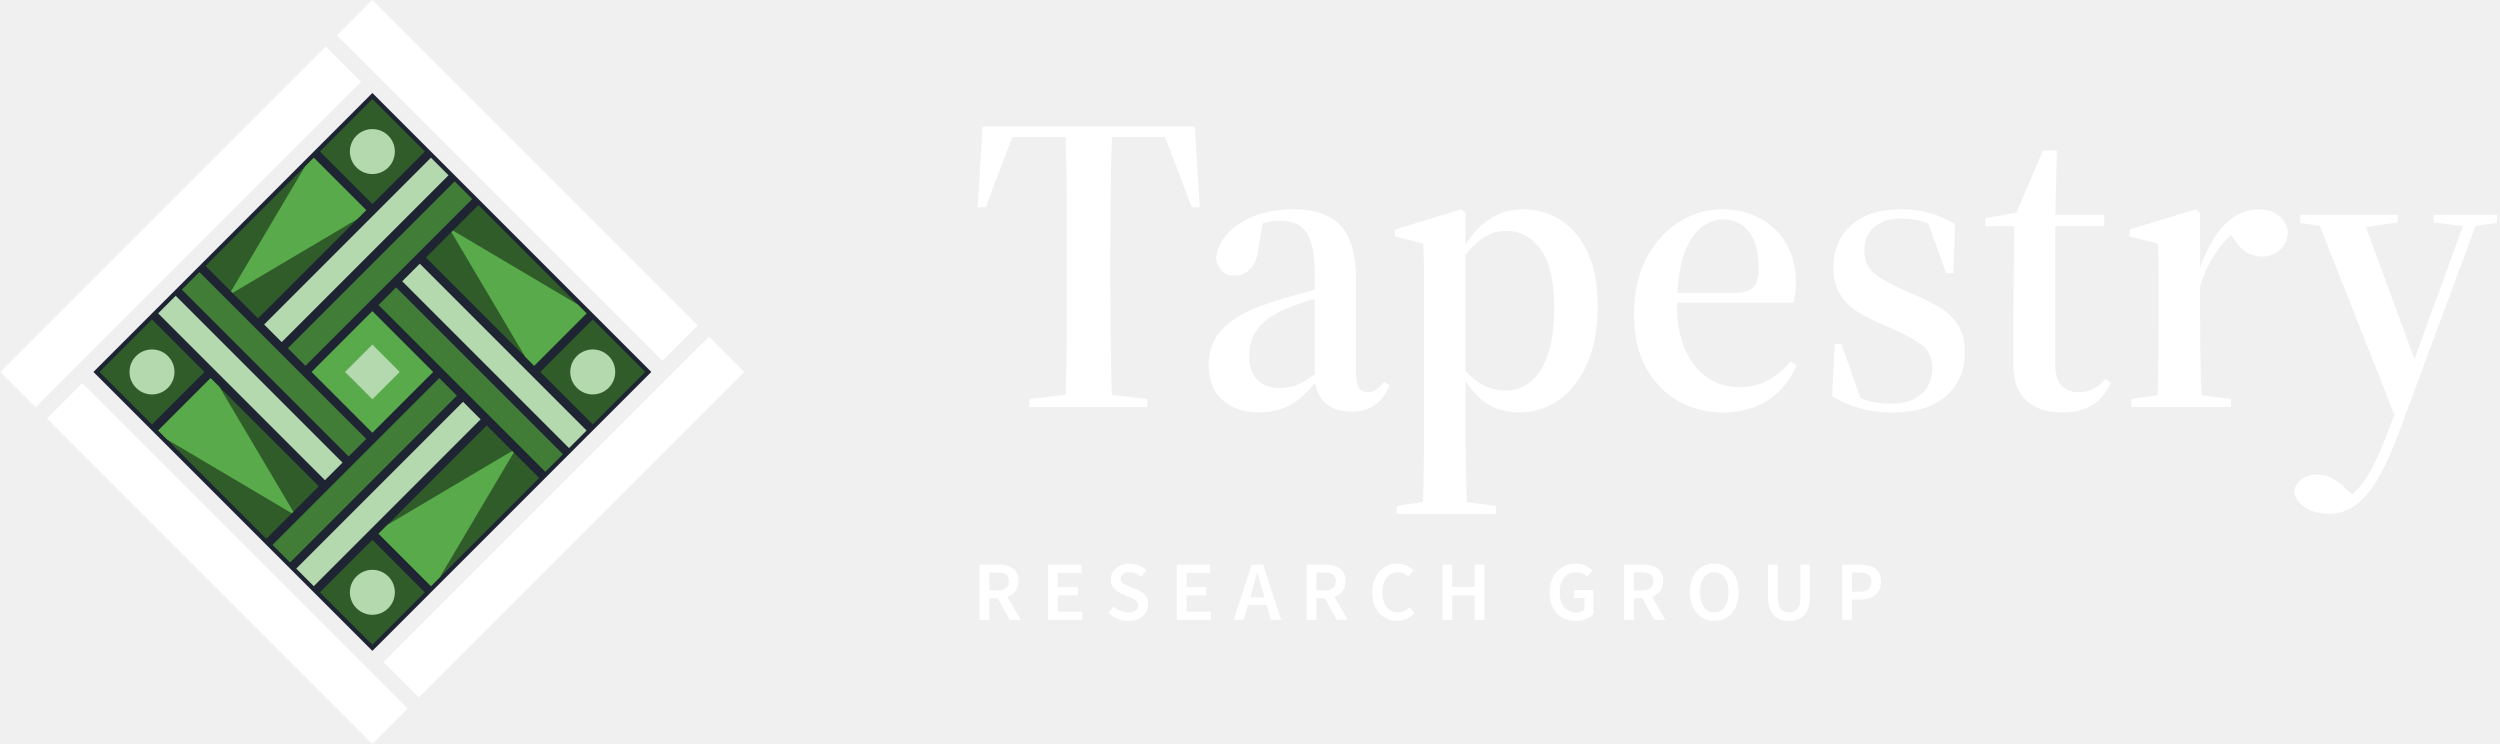
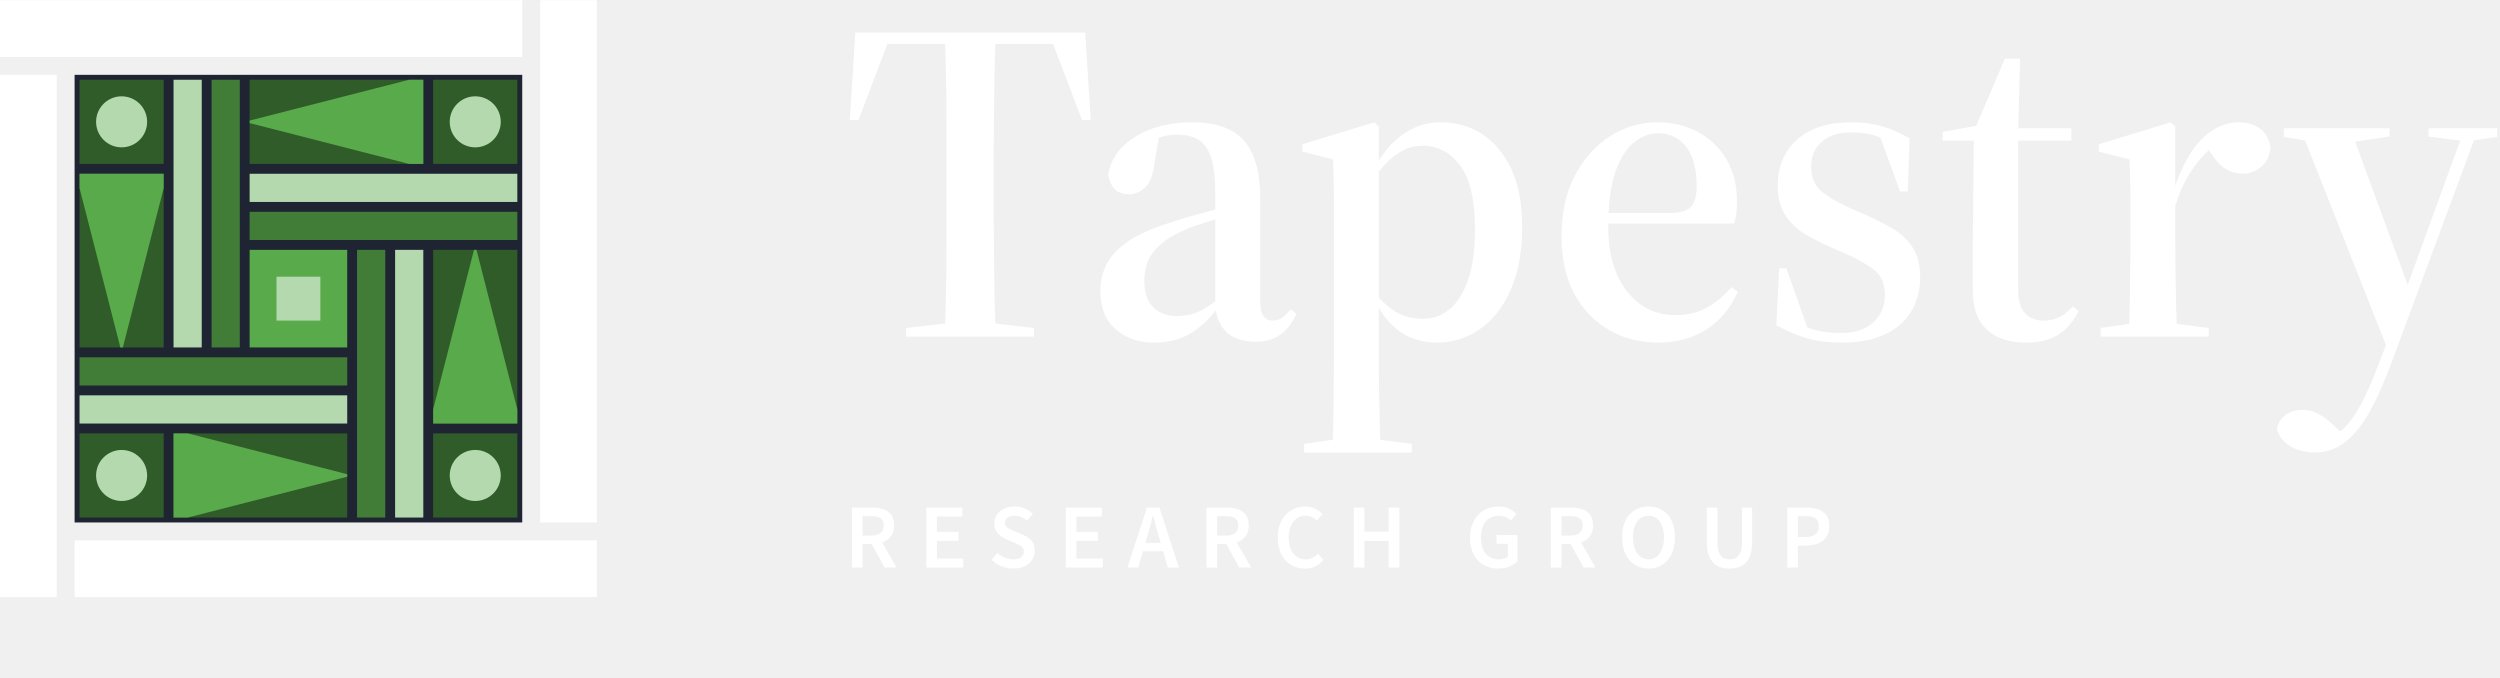
- <svg xmlns="http://www.w3.org/2000/svg" viewBox="0.00 -192.70 1183.26 352.20" width="1183" height="352">
-   <g transform="rotate(45 176.100 -16.600)">
-     <rect x="51.578" y="-141.122" width="217.913" height="23.659" fill="#ffffff" />
-     <rect x="276.962" y="-141.122" width="23.659" height="217.913" fill="#ffffff" />
-     <rect x="82.709" y="84.262" width="217.913" height="23.659" fill="#ffffff" />
-     <rect x="51.578" y="-109.991" width="23.659" height="217.913" fill="#ffffff" />
-     <g transform="translate(82.709 -109.991) scale(186.7823)">
+ <svg xmlns="http://www.w3.org/2000/svg" viewBox="0.00 -146.91 1091.69 295.71" width="1092" height="296">
+   <g>
+     <rect x="0.000" y="-146.914" width="228.050" height="24.760" fill="#ffffff" />
+     <rect x="235.868" y="-146.914" width="24.760" height="228.050" fill="#ffffff" />
+     <rect x="32.579" y="88.954" width="228.050" height="24.760" fill="#ffffff" />
+     <rect x="0.000" y="-114.336" width="24.760" height="228.050" fill="#ffffff" />
+     <g transform="translate(32.579 -114.336) scale(195.471)">
      <defs>
-         <clipPath id="Gwt">
+         <clipPath id="qwt">
          <rect x="0.221" y="0.801" width="0.388" height="0.188" />
        </clipPath>
      </defs>
      <rect width="1" height="1" fill="#1f2433" />
      <g transform="rotate(0 0.5 0.5)">
        <rect x="0.011" y="0.631" width="0.598" height="0.063" rx="0" fill="#417d37" />
        <rect x="0.011" y="0.716" width="0.598" height="0.063" rx="0" fill="#b4d9ae" />
        <rect x="0.011" y="0.801" width="0.188" height="0.188" rx="0" fill="#2f5c28" />
        <circle cx="0.105" cy="0.895" r="0.057" fill="#b4d9ae" />
-         <g clip-path="url(#Gwt)">
+         <g clip-path="url(#qwt)">
          <rect x="0.21" y="0.79" width="0.41" height="0.21" fill="#2f5c28" />
          <path d="M0.21,0.79 L0.62,0.895 L0.21,1 Z" fill="#58aa4b" />
        </g>
      </g>
      <g transform="rotate(90 0.5 0.5)">
        <rect x="0.011" y="0.631" width="0.598" height="0.063" rx="0" fill="#417d37" />
        <rect x="0.011" y="0.716" width="0.598" height="0.063" rx="0" fill="#b4d9ae" />
        <rect x="0.011" y="0.801" width="0.188" height="0.188" rx="0" fill="#2f5c28" />
        <circle cx="0.105" cy="0.895" r="0.057" fill="#b4d9ae" />
-         <g clip-path="url(#Gwt)">
+         <g clip-path="url(#qwt)">
          <rect x="0.21" y="0.79" width="0.41" height="0.21" fill="#2f5c28" />
          <path d="M0.21,0.79 L0.62,0.895 L0.21,1 Z" fill="#58aa4b" />
        </g>
      </g>
      <g transform="rotate(180 0.5 0.5)">
        <rect x="0.011" y="0.631" width="0.598" height="0.063" rx="0" fill="#417d37" />
        <rect x="0.011" y="0.716" width="0.598" height="0.063" rx="0" fill="#b4d9ae" />
        <rect x="0.011" y="0.801" width="0.188" height="0.188" rx="0" fill="#2f5c28" />
        <circle cx="0.105" cy="0.895" r="0.057" fill="#b4d9ae" />
-         <g clip-path="url(#Gwt)">
+         <g clip-path="url(#qwt)">
          <rect x="0.21" y="0.79" width="0.41" height="0.21" fill="#2f5c28" />
          <path d="M0.21,0.79 L0.62,0.895 L0.21,1 Z" fill="#58aa4b" />
        </g>
      </g>
      <g transform="rotate(270 0.5 0.5)">
        <rect x="0.011" y="0.631" width="0.598" height="0.063" rx="0" fill="#417d37" />
        <rect x="0.011" y="0.716" width="0.598" height="0.063" rx="0" fill="#b4d9ae" />
        <rect x="0.011" y="0.801" width="0.188" height="0.188" rx="0" fill="#2f5c28" />
        <circle cx="0.105" cy="0.895" r="0.057" fill="#b4d9ae" />
-         <g clip-path="url(#Gwt)">
+         <g clip-path="url(#qwt)">
          <rect x="0.21" y="0.79" width="0.41" height="0.21" fill="#2f5c28" />
          <path d="M0.21,0.79 L0.62,0.895 L0.21,1 Z" fill="#58aa4b" />
        </g>
      </g>
      <rect x="0.391" y="0.391" width="0.218" height="0.218" rx="0" fill="#58aa4b" />
      <rect x="0.451" y="0.451" width="0.098" height="0.098" rx="0" fill="#b4d9ae" />
    </g>
  </g>
-   <path d="M487.26 0.0V-3.8L510.06 -6.4H520.46L543.06 -3.8V0.0ZM504.06 0.0Q504.46 -8.0 504.66 -18.6Q504.86 -29.2 504.86 -40.7Q504.86 -52.2 504.86 -62.6V-71.4Q504.86 -81.8 504.86 -93.0Q504.86 -104.2 504.66 -114.5Q504.46 -124.8 504.06 -132.8H526.46Q526.06 -124.8 525.86 -114.4Q525.66 -104.0 525.56 -92.9Q525.46 -81.8 525.46 -71.4V-62.6Q525.46 -52.2 525.56 -40.7Q525.66 -29.2 525.86 -18.6Q526.06 -8.0 526.46 0.0ZM462.66 -94.6 465.06 -132.8H565.46L567.86 -94.6H564.06L550.46 -130.4L557.86 -127.8H472.66L480.06 -130.4L466.46 -94.6ZM595.66 2.6Q585.46 2.6 578.76 -3.2Q572.06 -9.0 572.06 -20.0Q572.06 -26.2 574.76 -31.6Q577.46 -37.0 584.36 -41.7Q591.26 -46.4 603.86 -50.2Q607.26 -51.4 611.66 -52.6Q616.06 -53.8 621.56 -55.3Q627.06 -56.8 633.06 -58.2V-54.6Q624.06 -51.8 617.96 -49.9Q611.86 -48.0 608.86 -46.6Q602.06 -43.6 598.26 -40.2Q594.46 -36.8 592.86 -33.0Q591.26 -29.2 591.26 -24.6Q591.26 -16.4 595.26 -12.7Q599.26 -9.0 605.26 -9.0Q609.06 -9.0 612.26 -9.9Q615.46 -10.8 619.26 -13.3Q623.06 -15.8 628.06 -20.8L629.66 -13.0H623.66Q619.46 -7.4 615.06 -3.9Q610.66 -0.4 605.86 1.1Q601.06 2.6 595.66 2.6ZM640.06 2.2Q631.46 2.2 627.06 -2.1Q622.66 -6.4 622.26 -14.0V-14.6V-62.4Q622.26 -72.2 620.56 -77.8Q618.86 -83.4 615.26 -85.8Q611.66 -88.2 605.46 -88.2Q602.06 -88.2 598.86 -87.3Q595.66 -86.4 592.26 -85.2L598.06 -89.6L595.46 -74.4Q594.66 -68.0 591.56 -65.1Q588.46 -62.2 584.46 -62.2Q580.46 -62.2 578.36 -64.4Q576.26 -66.6 575.46 -70.6Q577.06 -80.8 587.16 -87.2Q597.26 -93.6 612.26 -93.6Q622.46 -93.6 629.06 -90.1Q635.66 -86.6 638.76 -79.2Q641.86 -71.8 641.86 -60.2V-15.6Q641.86 -10.8 643.36 -8.9Q644.86 -7.0 647.26 -7.0Q649.46 -7.0 651.16 -8.1Q652.86 -9.2 655.26 -12.0L657.66 -10.0Q655.46 -4.6 651.06 -1.2Q646.66 2.2 640.06 2.2ZM661.06 50.6V46.8L679.26 44.2H687.86L708.06 46.8V50.6ZM673.26 50.6Q673.66 45.6 673.76 38.3Q673.86 31.0 673.96 23.0Q674.06 15.0 674.06 8.4V-49.8Q674.06 -55.8 674.06 -60.4Q674.06 -65.0 673.96 -69.1Q673.86 -73.2 673.66 -77.4L660.26 -80.8V-84.0L691.66 -93.6L693.66 -91.8V-75.2V-74.4V-15.8V-15.0V8.4Q693.66 15.0 693.76 23.0Q693.86 31.0 694.06 38.3Q694.26 45.6 694.46 50.6ZM718.86 2.6Q713.46 2.6 708.36 0.7Q703.26 -1.2 698.96 -5.6Q694.66 -10.0 691.06 -17.0H688.46L689.86 -21.2Q696.06 -13.8 701.16 -10.8Q706.26 -7.8 713.06 -7.8Q719.46 -7.8 724.56 -12.0Q729.66 -16.2 732.66 -24.8Q735.66 -33.4 735.66 -46.6Q735.66 -66.2 729.16 -74.8Q722.66 -83.4 712.66 -83.4Q708.26 -83.4 704.36 -81.4Q700.46 -79.4 697.06 -75.9Q693.66 -72.4 690.46 -67.8L689.26 -72.8H691.46Q694.46 -79.0 698.76 -83.6Q703.06 -88.2 708.56 -90.9Q714.06 -93.6 720.86 -93.6Q730.86 -93.6 738.86 -88.4Q746.86 -83.2 751.56 -73.1Q756.26 -63.0 756.26 -47.8Q756.26 -32.0 751.36 -20.7Q746.46 -9.4 737.96 -3.4Q729.46 2.6 718.86 2.6ZM815.66 2.6Q803.86 2.6 794.26 -2.9Q784.66 -8.4 779.06 -18.7Q773.46 -29.0 773.46 -43.8Q773.46 -59.4 779.36 -70.5Q785.26 -81.6 794.76 -87.6Q804.26 -93.6 815.26 -93.6Q825.46 -93.6 833.36 -89.2Q841.26 -84.8 845.66 -77.1Q850.06 -69.4 850.06 -59.0Q850.06 -55.8 849.76 -53.6Q849.46 -51.4 848.86 -49.4H781.26V-54.0H820.26Q827.26 -54.0 829.86 -56.6Q832.46 -59.2 832.46 -65.8Q832.46 -73.4 830.36 -78.5Q828.26 -83.6 824.46 -86.2Q820.66 -88.8 815.46 -88.8Q810.06 -88.8 805.06 -84.8Q800.06 -80.8 796.96 -71.9Q793.86 -63.0 793.86 -47.8Q793.86 -35.8 797.66 -27.2Q801.46 -18.6 808.06 -14.0Q814.66 -9.4 823.06 -9.4Q831.26 -9.4 837.16 -12.8Q843.06 -16.2 847.66 -21.6L850.46 -19.6Q846.86 -11.8 841.56 -6.9Q836.26 -2.0 829.66 0.3Q823.06 2.6 815.66 2.6ZM895.66 2.6Q887.26 2.6 880.66 0.7Q874.06 -1.2 867.26 -5.0L868.46 -29.8H871.66L881.06 -3.2H874.26V-7.0Q879.26 -4.4 883.96 -3.0Q888.66 -1.6 895.66 -1.6Q901.86 -1.6 906.06 -3.8Q910.26 -6.0 912.46 -9.7Q914.66 -13.4 914.66 -18.2Q914.66 -26.0 909.16 -29.8Q903.66 -33.6 896.26 -36.8L890.66 -39.2Q885.06 -41.6 879.76 -44.8Q874.46 -48.0 871.16 -53.1Q867.86 -58.2 867.86 -66.0Q867.86 -74.0 871.46 -80.2Q875.06 -86.4 882.16 -90.0Q889.26 -93.6 900.06 -93.6Q907.66 -93.6 913.66 -91.8Q919.66 -90.0 925.46 -86.6L924.66 -63.4H921.26L912.26 -88.2H919.66V-82.6Q915.26 -86.2 910.66 -87.7Q906.06 -89.2 900.06 -89.2Q891.66 -89.2 887.06 -85.1Q882.46 -81.0 882.46 -74.2Q882.46 -66.6 887.86 -62.7Q893.26 -58.8 900.66 -55.6L906.26 -53.2Q912.06 -50.6 917.56 -47.5Q923.06 -44.4 926.56 -39.3Q930.06 -34.2 930.06 -26.0Q930.06 -17.4 926.06 -10.9Q922.06 -4.4 914.46 -0.9Q906.86 2.6 895.66 2.6ZM963.86 -85.6V-91.0H996.06V-85.6ZM976.26 2.6Q965.46 2.6 959.26 -3.0Q953.06 -8.6 953.06 -19.8Q953.06 -25.8 953.06 -30.6Q953.06 -35.4 953.06 -42.6L953.46 -85.6H939.86V-89.4L959.86 -93.0L953.06 -88.6L967.06 -121.4H973.66L972.86 -88.6V-87.2V-20.6Q972.86 -13.2 975.96 -10.1Q979.06 -7.0 983.86 -7.0Q987.86 -7.0 990.96 -8.6Q994.06 -10.2 996.66 -13.2L999.26 -11.2Q997.06 -6.8 993.96 -3.7Q990.86 -0.6 986.56 1.0Q982.26 2.6 976.26 2.6ZM1008.86 0.0V-3.8L1027.06 -6.4H1035.86L1056.06 -3.8V0.0ZM1021.06 0.0Q1021.46 -4.8 1021.56 -12.3Q1021.66 -19.8 1021.76 -27.7Q1021.86 -35.6 1021.86 -42.2V-49.8Q1021.86 -55.8 1021.86 -60.4Q1021.86 -65.0 1021.76 -69.1Q1021.66 -73.2 1021.46 -77.4L1008.06 -80.8V-84.0L1039.46 -93.6L1041.46 -91.8V-63.4V-62.8V-42.2Q1041.46 -35.6 1041.56 -27.7Q1041.66 -19.8 1041.86 -12.3Q1042.06 -4.8 1042.46 0.0ZM1040.26 -52.6 1037.66 -63.0H1040.46Q1043.86 -73.4 1048.16 -80.1Q1052.46 -86.8 1057.86 -90.2Q1063.26 -93.6 1069.26 -93.6Q1074.46 -93.6 1078.16 -91.1Q1081.86 -88.6 1083.06 -83.0Q1082.66 -77.2 1079.06 -74.2Q1075.46 -71.2 1070.86 -71.2Q1067.06 -71.2 1063.86 -73.0Q1060.66 -74.8 1057.86 -79.0L1053.86 -84.4L1060.46 -84.6Q1054.86 -81.6 1048.96 -73.1Q1043.06 -64.6 1040.26 -52.6ZM1102.26 50.6Q1099.06 50.6 1095.66 49.6Q1092.26 48.6 1089.66 46.4Q1087.06 44.2 1085.86 40.6Q1086.26 36.8 1089.36 34.4Q1092.46 32.0 1096.86 32.0Q1100.66 32.0 1103.96 33.7Q1107.26 35.4 1110.86 39.0L1115.26 43.0L1112.86 44.8H1109.06Q1113.66 42.0 1117.26 37.6Q1120.86 33.2 1124.06 26.6Q1127.26 20.0 1130.66 11.0L1137.26 -6.2L1137.46 -7.4L1153.86 -52.6L1167.86 -91.0H1173.86L1135.86 11.4Q1131.46 23.4 1126.66 32.2Q1121.86 41.0 1115.96 45.8Q1110.06 50.6 1102.26 50.6ZM1134.06 5.2 1096.06 -91.0H1117.86L1144.66 -18.0L1138.66 -5.0ZM1088.86 -87.2V-91.0H1135.06V-87.4L1116.26 -84.6H1105.06ZM1152.06 -87.4V-91.0H1182.06V-87.2L1169.66 -85.4H1167.46Z" fill="#ffffff" />
-   <path d="M463.58 100.8V74.64H472.42Q475.14 74.64 477.3 75.36Q479.46 76.08 480.74 77.78Q482.02 79.48 482.02 82.4Q482.02 85.2 480.74 87.0Q479.46 88.8 477.3 89.68Q475.14 90.56 472.42 90.56H468.22V100.8ZM468.22 86.88H471.94Q474.62 86.88 476.04 85.76Q477.46 84.64 477.46 82.4Q477.46 80.16 476.04 79.26Q474.62 78.36 471.94 78.36H468.22ZM477.86 100.8 471.54 89.32 474.9 86.56 483.06 100.8ZM496.06 100.8V74.64H511.82V78.56H500.7V85.24H510.1V89.16H500.7V96.88H512.22V100.8ZM534.02 101.28Q531.3 101.28 528.88 100.28Q526.46 99.28 524.58 97.44L527.1 94.4Q528.5 95.76 530.36 96.5Q532.22 97.24 534.1 97.24Q536.34 97.24 537.5 96.32Q538.66 95.4 538.66 93.88Q538.66 92.8 538.14 92.14Q537.62 91.48 536.72 91.0Q535.82 90.52 534.62 90.04L531.02 88.48Q529.74 87.92 528.52 87.02Q527.3 86.12 526.52 84.78Q525.74 83.44 525.74 81.52Q525.74 79.44 526.88 77.78Q528.02 76.12 530.0 75.14Q531.98 74.16 534.54 74.16Q536.9 74.16 539.0 75.02Q541.1 75.88 542.58 77.36L540.14 80.4Q538.86 79.36 537.46 78.78Q536.06 78.2 534.54 78.2Q532.7 78.2 531.56 79.02Q530.42 79.84 530.42 81.28Q530.42 82.28 531.0 82.94Q531.58 83.6 532.56 84.06Q533.54 84.52 534.58 84.96L538.14 86.44Q539.7 87.12 540.9 88.04Q542.1 88.96 542.76 90.28Q543.42 91.6 543.42 93.52Q543.42 95.64 542.3 97.4Q541.18 99.16 539.08 100.22Q536.98 101.28 534.02 101.28ZM556.98 100.8V74.64H572.74V78.56H561.62V85.24H571.02V89.16H561.62V96.88H573.14V100.8ZM583.9 100.8 592.42 74.64H597.86L606.38 100.8H601.5L597.5 86.88Q596.86 84.8 596.28 82.6Q595.7 80.4 595.14 78.24H594.98Q594.46 80.44 593.88 82.62Q593.3 84.8 592.66 86.88L588.62 100.8ZM588.94 93.72V90.08H601.26V93.72ZM618.42 100.8V74.64H627.26Q629.98 74.64 632.14 75.36Q634.3 76.08 635.58 77.78Q636.86 79.48 636.86 82.4Q636.86 85.2 635.58 87.0Q634.3 88.8 632.14 89.68Q629.98 90.56 627.26 90.56H623.06V100.8ZM623.06 86.88H626.78Q629.46 86.88 630.88 85.76Q632.3 84.64 632.3 82.4Q632.3 80.16 630.88 79.26Q629.46 78.36 626.78 78.36H623.06ZM632.7 100.8 626.38 89.32 629.74 86.56 637.9 100.8ZM661.42 101.28Q658.1 101.28 655.4 99.72Q652.7 98.16 651.12 95.14Q649.54 92.12 649.54 87.8Q649.54 84.6 650.46 82.06Q651.38 79.52 653.04 77.76Q654.7 76.0 656.86 75.08Q659.02 74.16 661.5 74.16Q663.98 74.16 665.9 75.14Q667.82 76.12 669.06 77.48L666.58 80.32Q665.58 79.28 664.36 78.74Q663.14 78.2 661.62 78.2Q659.54 78.2 657.88 79.36Q656.22 80.52 655.26 82.64Q654.3 84.76 654.3 87.68Q654.3 90.68 655.22 92.82Q656.14 94.96 657.82 96.1Q659.5 97.24 661.74 97.24Q663.42 97.24 664.74 96.56Q666.06 95.88 667.14 94.76L669.5 97.52Q667.9 99.36 665.9 100.32Q663.9 101.28 661.42 101.28ZM682.74 100.8V74.64H687.38V85.16H697.98V74.64H702.62V100.8H697.98V89.2H687.38V100.8ZM745.82 101.28Q742.3 101.28 739.5 99.72Q736.7 98.16 735.1 95.14Q733.5 92.12 733.5 87.8Q733.5 84.6 734.44 82.08Q735.38 79.56 737.08 77.78Q738.78 76.0 741.02 75.08Q743.26 74.16 745.86 74.16Q748.66 74.16 750.62 75.16Q752.58 76.16 753.78 77.48L751.3 80.32Q750.34 79.36 749.1 78.78Q747.86 78.2 746.02 78.2Q743.7 78.2 741.94 79.34Q740.18 80.48 739.22 82.6Q738.26 84.72 738.26 87.68Q738.26 90.64 739.18 92.8Q740.1 94.96 741.88 96.1Q743.66 97.24 746.26 97.24Q747.38 97.24 748.38 96.94Q749.38 96.64 750.02 96.08V90.44H745.06V86.64H754.18V98.16Q752.86 99.48 750.68 100.38Q748.5 101.28 745.82 101.28ZM768.78 100.8V74.64H777.62Q780.34 74.64 782.5 75.36Q784.66 76.08 785.94 77.78Q787.22 79.48 787.22 82.4Q787.22 85.2 785.94 87.0Q784.66 88.8 782.5 89.68Q780.34 90.56 777.62 90.56H773.42V100.8ZM773.42 86.88H777.14Q779.82 86.88 781.24 85.76Q782.66 84.64 782.66 82.4Q782.66 80.16 781.24 79.26Q779.82 78.36 777.14 78.36H773.42ZM783.06 100.8 776.74 89.32 780.1 86.56 788.26 100.8ZM811.42 101.28Q808.02 101.28 805.42 99.62Q802.82 97.96 801.36 94.9Q799.9 91.84 799.9 87.6Q799.9 83.36 801.36 80.36Q802.82 77.36 805.42 75.76Q808.02 74.16 811.42 74.16Q814.86 74.16 817.46 75.76Q820.06 77.36 821.52 80.36Q822.98 83.36 822.98 87.6Q822.98 91.84 821.52 94.9Q820.06 97.96 817.46 99.62Q814.86 101.28 811.42 101.28ZM811.42 97.24Q813.5 97.24 815.0 96.06Q816.5 94.88 817.34 92.7Q818.18 90.52 818.18 87.6Q818.18 84.68 817.34 82.58Q816.5 80.48 815.0 79.34Q813.5 78.2 811.42 78.2Q809.38 78.2 807.86 79.34Q806.34 80.48 805.5 82.58Q804.66 84.68 804.66 87.6Q804.66 90.52 805.5 92.7Q806.34 94.88 807.86 96.06Q809.38 97.24 811.42 97.24ZM846.82 101.28Q844.54 101.28 842.72 100.64Q840.9 100.0 839.6 98.6Q838.3 97.2 837.6 94.96Q836.9 92.72 836.9 89.56V74.64H841.54V89.92Q841.54 92.68 842.2 94.28Q842.86 95.88 844.06 96.56Q845.26 97.24 846.82 97.24Q848.42 97.24 849.64 96.56Q850.86 95.88 851.56 94.28Q852.26 92.68 852.26 89.92V74.64H856.7V89.56Q856.7 92.72 856.02 94.96Q855.34 97.2 854.04 98.6Q852.74 100.0 850.92 100.64Q849.1 101.28 846.82 101.28ZM872.02 100.8V74.64H880.26Q883.18 74.64 885.46 75.4Q887.74 76.16 889.06 77.92Q890.38 79.68 890.38 82.72Q890.38 85.6 889.08 87.48Q887.78 89.36 885.52 90.28Q883.26 91.2 880.42 91.2H876.66V100.8ZM876.66 87.48H880.06Q882.98 87.48 884.4 86.28Q885.82 85.08 885.82 82.72Q885.82 80.24 884.32 79.3Q882.82 78.36 879.9 78.36H876.66Z" fill="#ffffff" />
+   <path d="M395.688 0.0V-3.8L418.488 -6.4H428.888L451.488 -3.8V0.0ZM412.488 0.0Q412.888 -8.0 413.088 -18.6Q413.288 -29.2 413.288 -40.7Q413.288 -52.2 413.288 -62.6V-71.4Q413.288 -81.8 413.288 -93.0Q413.288 -104.2 413.088 -114.5Q412.888 -124.8 412.488 -132.8H434.888Q434.488 -124.8 434.288 -114.4Q434.088 -104.0 433.988 -92.9Q433.888 -81.8 433.888 -71.4V-62.6Q433.888 -52.2 433.988 -40.7Q434.088 -29.2 434.288 -18.6Q434.488 -8.0 434.888 0.0ZM371.088 -94.6 373.488 -132.8H473.888L476.288 -94.6H472.488L458.888 -130.4L466.288 -127.8H381.088L388.488 -130.4L374.888 -94.6ZM504.088 2.6Q493.888 2.6 487.188 -3.2Q480.488 -9.0 480.488 -20.0Q480.488 -26.2 483.188 -31.6Q485.888 -37.0 492.788 -41.7Q499.688 -46.4 512.288 -50.2Q515.688 -51.4 520.088 -52.6Q524.488 -53.8 529.988 -55.3Q535.488 -56.8 541.488 -58.2V-54.6Q532.488 -51.8 526.388 -49.9Q520.288 -48.0 517.288 -46.6Q510.488 -43.6 506.688 -40.2Q502.888 -36.8 501.288 -33.0Q499.688 -29.2 499.688 -24.6Q499.688 -16.4 503.688 -12.7Q507.688 -9.0 513.688 -9.0Q517.488 -9.0 520.688 -9.9Q523.888 -10.8 527.688 -13.3Q531.488 -15.8 536.488 -20.8L538.088 -13.0H532.088Q527.888 -7.4 523.488 -3.9Q519.088 -0.4 514.288 1.1Q509.488 2.6 504.088 2.6ZM548.488 2.2Q539.888 2.2 535.488 -2.1Q531.088 -6.4 530.688 -14.0V-14.6V-62.4Q530.688 -72.2 528.988 -77.8Q527.288 -83.4 523.688 -85.8Q520.088 -88.2 513.888 -88.2Q510.488 -88.2 507.288 -87.3Q504.088 -86.4 500.688 -85.2L506.488 -89.6L503.888 -74.4Q503.088 -68.0 499.988 -65.1Q496.888 -62.2 492.888 -62.2Q488.888 -62.2 486.788 -64.4Q484.688 -66.6 483.888 -70.6Q485.488 -80.8 495.588 -87.2Q505.688 -93.6 520.688 -93.6Q530.888 -93.6 537.488 -90.1Q544.088 -86.6 547.188 -79.2Q550.288 -71.8 550.288 -60.2V-15.6Q550.288 -10.8 551.788 -8.9Q553.288 -7.0 555.688 -7.0Q557.888 -7.0 559.588 -8.1Q561.288 -9.2 563.688 -12.0L566.088 -10.0Q563.888 -4.6 559.488 -1.2Q555.088 2.2 548.488 2.2ZM569.488 50.6V46.8L587.688 44.2H596.288L616.488 46.8V50.6ZM581.688 50.6Q582.088 45.6 582.188 38.3Q582.288 31.0 582.388 23.0Q582.488 15.0 582.488 8.4V-49.8Q582.488 -55.8 582.488 -60.4Q582.488 -65.0 582.388 -69.1Q582.288 -73.2 582.088 -77.4L568.688 -80.8V-84.0L600.088 -93.6L602.088 -91.8V-75.2V-74.4V-15.8V-15.0V8.4Q602.088 15.0 602.188 23.0Q602.288 31.0 602.488 38.3Q602.688 45.6 602.888 50.6ZM627.288 2.6Q621.888 2.6 616.788 0.7Q611.688 -1.2 607.388 -5.6Q603.088 -10.0 599.488 -17.0H596.888L598.288 -21.2Q604.488 -13.8 609.588 -10.8Q614.688 -7.8 621.488 -7.8Q627.888 -7.8 632.988 -12.0Q638.088 -16.2 641.088 -24.8Q644.088 -33.4 644.088 -46.6Q644.088 -66.2 637.588 -74.8Q631.088 -83.4 621.088 -83.4Q616.688 -83.4 612.788 -81.4Q608.888 -79.4 605.488 -75.9Q602.088 -72.4 598.888 -67.8L597.688 -72.8H599.888Q602.888 -79.0 607.188 -83.6Q611.488 -88.2 616.988 -90.9Q622.488 -93.6 629.288 -93.6Q639.288 -93.6 647.288 -88.4Q655.288 -83.2 659.988 -73.1Q664.688 -63.0 664.688 -47.8Q664.688 -32.0 659.788 -20.7Q654.888 -9.4 646.388 -3.4Q637.888 2.6 627.288 2.6ZM724.088 2.6Q712.288 2.6 702.688 -2.9Q693.088 -8.4 687.488 -18.7Q681.888 -29.0 681.888 -43.8Q681.888 -59.4 687.788 -70.5Q693.688 -81.6 703.188 -87.6Q712.688 -93.6 723.688 -93.6Q733.888 -93.6 741.788 -89.2Q749.688 -84.8 754.088 -77.1Q758.488 -69.4 758.488 -59.0Q758.488 -55.8 758.188 -53.6Q757.888 -51.4 757.288 -49.4H689.688V-54.0H728.688Q735.688 -54.0 738.288 -56.6Q740.888 -59.2 740.888 -65.8Q740.888 -73.4 738.788 -78.5Q736.688 -83.6 732.888 -86.2Q729.088 -88.8 723.888 -88.8Q718.488 -88.8 713.488 -84.8Q708.488 -80.8 705.388 -71.9Q702.288 -63.0 702.288 -47.8Q702.288 -35.8 706.088 -27.2Q709.888 -18.6 716.488 -14.0Q723.088 -9.4 731.488 -9.4Q739.688 -9.4 745.588 -12.8Q751.488 -16.2 756.088 -21.6L758.888 -19.6Q755.288 -11.8 749.988 -6.9Q744.688 -2.0 738.088 0.3Q731.488 2.6 724.088 2.6ZM804.088 2.6Q795.688 2.6 789.088 0.7Q782.488 -1.2 775.688 -5.0L776.888 -29.8H780.088L789.488 -3.2H782.688V-7.0Q787.688 -4.4 792.388 -3.0Q797.088 -1.6 804.088 -1.6Q810.288 -1.6 814.488 -3.8Q818.688 -6.0 820.888 -9.7Q823.088 -13.4 823.088 -18.2Q823.088 -26.0 817.588 -29.8Q812.088 -33.6 804.688 -36.8L799.088 -39.2Q793.488 -41.6 788.188 -44.8Q782.888 -48.0 779.588 -53.1Q776.288 -58.2 776.288 -66.0Q776.288 -74.0 779.888 -80.2Q783.488 -86.4 790.588 -90.0Q797.688 -93.6 808.488 -93.6Q816.088 -93.6 822.088 -91.8Q828.088 -90.0 833.888 -86.6L833.088 -63.4H829.688L820.688 -88.2H828.088V-82.6Q823.688 -86.2 819.088 -87.7Q814.488 -89.2 808.488 -89.2Q800.088 -89.2 795.488 -85.1Q790.888 -81.0 790.888 -74.2Q790.888 -66.6 796.288 -62.7Q801.688 -58.8 809.088 -55.6L814.688 -53.2Q820.488 -50.6 825.988 -47.5Q831.488 -44.4 834.988 -39.3Q838.488 -34.2 838.488 -26.0Q838.488 -17.4 834.488 -10.9Q830.488 -4.4 822.888 -0.9Q815.288 2.6 804.088 2.6ZM872.288 -85.6V-91.0H904.488V-85.6ZM884.688 2.6Q873.888 2.6 867.688 -3.0Q861.488 -8.6 861.488 -19.8Q861.488 -25.8 861.488 -30.6Q861.488 -35.4 861.488 -42.6L861.888 -85.6H848.288V-89.4L868.288 -93.0L861.488 -88.6L875.488 -121.4H882.088L881.288 -88.6V-87.2V-20.6Q881.288 -13.2 884.388 -10.1Q887.488 -7.0 892.288 -7.0Q896.288 -7.0 899.388 -8.6Q902.488 -10.2 905.088 -13.2L907.688 -11.2Q905.488 -6.8 902.388 -3.7Q899.288 -0.6 894.988 1.0Q890.688 2.6 884.688 2.6ZM917.288 0.0V-3.8L935.488 -6.4H944.288L964.488 -3.8V0.0ZM929.488 0.0Q929.888 -4.8 929.988 -12.3Q930.088 -19.8 930.188 -27.7Q930.288 -35.6 930.288 -42.2V-49.8Q930.288 -55.8 930.288 -60.4Q930.288 -65.0 930.188 -69.1Q930.088 -73.2 929.888 -77.4L916.488 -80.8V-84.0L947.888 -93.6L949.888 -91.8V-63.4V-62.8V-42.2Q949.888 -35.6 949.988 -27.7Q950.088 -19.8 950.288 -12.3Q950.488 -4.8 950.888 0.0ZM948.688 -52.6 946.088 -63.0H948.888Q952.288 -73.4 956.588 -80.1Q960.888 -86.8 966.288 -90.2Q971.688 -93.6 977.688 -93.6Q982.888 -93.6 986.588 -91.1Q990.288 -88.6 991.488 -83.0Q991.088 -77.2 987.488 -74.2Q983.888 -71.2 979.288 -71.2Q975.488 -71.2 972.288 -73.0Q969.088 -74.8 966.288 -79.0L962.288 -84.4L968.888 -84.6Q963.288 -81.6 957.388 -73.1Q951.488 -64.6 948.688 -52.6ZM1010.688 50.6Q1007.488 50.6 1004.088 49.6Q1000.688 48.6 998.088 46.4Q995.488 44.2 994.288 40.6Q994.688 36.8 997.788 34.4Q1000.888 32.0 1005.288 32.0Q1009.088 32.0 1012.388 33.7Q1015.688 35.4 1019.288 39.0L1023.688 43.0L1021.288 44.8H1017.488Q1022.088 42.0 1025.688 37.6Q1029.288 33.2 1032.488 26.6Q1035.688 20.0 1039.088 11.0L1045.688 -6.2L1045.888 -7.4L1062.288 -52.6L1076.288 -91.0H1082.288L1044.288 11.4Q1039.888 23.4 1035.088 32.2Q1030.288 41.0 1024.388 45.8Q1018.488 50.6 1010.688 50.6ZM1042.488 5.2 1004.488 -91.0H1026.288L1053.088 -18.0L1047.088 -5.0ZM997.288 -87.2V-91.0H1043.488V-87.4L1024.688 -84.6H1013.488ZM1060.488 -87.4V-91.0H1090.488V-87.2L1078.088 -85.4H1075.888Z" fill="#ffffff" />
+   <path d="M372.008 100.8V74.64H380.848Q383.568 74.64 385.728 75.36Q387.888 76.08 389.168 77.78Q390.448 79.48 390.448 82.4Q390.448 85.2 389.168 87.0Q387.888 88.8 385.728 89.68Q383.568 90.56 380.848 90.56H376.648V100.8ZM376.648 86.88H380.368Q383.048 86.88 384.468 85.76Q385.888 84.64 385.888 82.4Q385.888 80.16 384.468 79.26Q383.048 78.36 380.368 78.36H376.648ZM386.288 100.8 379.968 89.32 383.328 86.56 391.488 100.8ZM404.488 100.8V74.64H420.248V78.56H409.128V85.24H418.528V89.16H409.128V96.88H420.648V100.8ZM442.448 101.28Q439.728 101.28 437.308 100.28Q434.888 99.28 433.008 97.44L435.528 94.4Q436.928 95.76 438.788 96.5Q440.648 97.24 442.528 97.24Q444.768 97.24 445.928 96.32Q447.088 95.4 447.088 93.88Q447.088 92.8 446.568 92.14Q446.048 91.48 445.148 91.0Q444.248 90.52 443.048 90.04L439.448 88.48Q438.168 87.92 436.948 87.02Q435.728 86.12 434.948 84.78Q434.168 83.44 434.168 81.52Q434.168 79.44 435.308 77.78Q436.448 76.12 438.428 75.14Q440.408 74.16 442.968 74.16Q445.328 74.16 447.428 75.02Q449.528 75.88 451.008 77.36L448.568 80.4Q447.288 79.36 445.888 78.78Q444.488 78.2 442.968 78.2Q441.128 78.2 439.988 79.02Q438.848 79.84 438.848 81.28Q438.848 82.28 439.428 82.94Q440.008 83.6 440.988 84.06Q441.968 84.52 443.008 84.96L446.568 86.44Q448.128 87.12 449.328 88.04Q450.528 88.96 451.188 90.28Q451.848 91.6 451.848 93.52Q451.848 95.64 450.728 97.4Q449.608 99.16 447.508 100.22Q445.408 101.28 442.448 101.28ZM465.408 100.8V74.64H481.168V78.56H470.048V85.24H479.448V89.16H470.048V96.88H481.568V100.8ZM492.328 100.8 500.848 74.64H506.288L514.808 100.8H509.928L505.928 86.88Q505.288 84.8 504.708 82.6Q504.128 80.4 503.568 78.24H503.408Q502.888 80.44 502.308 82.62Q501.728 84.8 501.088 86.88L497.048 100.8ZM497.368 93.72V90.08H509.688V93.72ZM526.848 100.8V74.64H535.688Q538.408 74.64 540.568 75.36Q542.728 76.08 544.008 77.78Q545.288 79.48 545.288 82.4Q545.288 85.2 544.008 87.0Q542.728 88.8 540.568 89.68Q538.408 90.56 535.688 90.56H531.488V100.8ZM531.488 86.88H535.208Q537.888 86.88 539.308 85.76Q540.728 84.64 540.728 82.4Q540.728 80.16 539.308 79.26Q537.888 78.36 535.208 78.36H531.488ZM541.128 100.8 534.808 89.32 538.168 86.56 546.328 100.8ZM569.848 101.28Q566.528 101.28 563.828 99.72Q561.128 98.16 559.548 95.14Q557.968 92.12 557.968 87.8Q557.968 84.6 558.888 82.06Q559.808 79.52 561.468 77.76Q563.128 76.0 565.288 75.08Q567.448 74.16 569.928 74.16Q572.408 74.16 574.328 75.14Q576.248 76.12 577.488 77.48L575.008 80.32Q574.008 79.28 572.788 78.74Q571.568 78.2 570.048 78.2Q567.968 78.2 566.308 79.36Q564.648 80.52 563.688 82.64Q562.728 84.76 562.728 87.68Q562.728 90.68 563.648 92.82Q564.568 94.96 566.248 96.1Q567.928 97.24 570.168 97.24Q571.848 97.24 573.168 96.56Q574.488 95.88 575.568 94.76L577.928 97.52Q576.328 99.36 574.328 100.32Q572.328 101.28 569.848 101.28ZM591.168 100.8V74.64H595.808V85.16H606.408V74.64H611.048V100.8H606.408V89.2H595.808V100.8ZM654.248 101.28Q650.728 101.28 647.928 99.72Q645.128 98.16 643.528 95.14Q641.928 92.12 641.928 87.8Q641.928 84.6 642.868 82.08Q643.808 79.56 645.508 77.78Q647.208 76.0 649.448 75.08Q651.688 74.16 654.288 74.16Q657.088 74.16 659.048 75.16Q661.008 76.16 662.208 77.48L659.728 80.32Q658.768 79.36 657.528 78.78Q656.288 78.2 654.448 78.2Q652.128 78.2 650.368 79.34Q648.608 80.48 647.648 82.6Q646.688 84.72 646.688 87.68Q646.688 90.64 647.608 92.8Q648.528 94.96 650.308 96.1Q652.088 97.24 654.688 97.24Q655.808 97.24 656.808 96.94Q657.808 96.64 658.448 96.08V90.44H653.488V86.64H662.608V98.16Q661.288 99.48 659.108 100.38Q656.928 101.28 654.248 101.28ZM677.208 100.8V74.64H686.048Q688.768 74.64 690.928 75.36Q693.088 76.08 694.368 77.78Q695.648 79.48 695.648 82.4Q695.648 85.2 694.368 87.0Q693.088 88.8 690.928 89.68Q688.768 90.56 686.048 90.56H681.848V100.8ZM681.848 86.88H685.568Q688.248 86.88 689.668 85.76Q691.088 84.64 691.088 82.4Q691.088 80.16 689.668 79.26Q688.248 78.36 685.568 78.36H681.848ZM691.488 100.8 685.168 89.32 688.528 86.56 696.688 100.8ZM719.848 101.28Q716.448 101.28 713.848 99.62Q711.248 97.96 709.788 94.9Q708.328 91.84 708.328 87.6Q708.328 83.36 709.788 80.36Q711.248 77.36 713.848 75.76Q716.448 74.16 719.848 74.16Q723.288 74.16 725.888 75.76Q728.488 77.36 729.948 80.36Q731.408 83.36 731.408 87.6Q731.408 91.84 729.948 94.9Q728.488 97.96 725.888 99.62Q723.288 101.28 719.848 101.28ZM719.848 97.24Q721.928 97.24 723.428 96.06Q724.928 94.88 725.768 92.7Q726.608 90.52 726.608 87.6Q726.608 84.68 725.768 82.58Q724.928 80.48 723.428 79.34Q721.928 78.2 719.848 78.2Q717.808 78.2 716.288 79.34Q714.768 80.48 713.928 82.58Q713.088 84.68 713.088 87.6Q713.088 90.52 713.928 92.7Q714.768 94.88 716.288 96.06Q717.808 97.24 719.848 97.24ZM755.248 101.28Q752.968 101.28 751.148 100.64Q749.328 100.0 748.028 98.6Q746.728 97.2 746.028 94.96Q745.328 92.72 745.328 89.56V74.64H749.968V89.92Q749.968 92.68 750.628 94.28Q751.288 95.88 752.488 96.56Q753.688 97.24 755.248 97.24Q756.848 97.24 758.068 96.56Q759.288 95.88 759.988 94.28Q760.688 92.68 760.688 89.92V74.64H765.128V89.56Q765.128 92.72 764.448 94.96Q763.768 97.2 762.468 98.6Q761.168 100.0 759.348 100.64Q757.528 101.28 755.248 101.28ZM780.448 100.8V74.64H788.688Q791.608 74.64 793.888 75.4Q796.168 76.16 797.488 77.92Q798.808 79.68 798.808 82.72Q798.808 85.6 797.508 87.48Q796.208 89.36 793.948 90.28Q791.688 91.2 788.848 91.2H785.088V100.8ZM785.088 87.48H788.488Q791.408 87.48 792.828 86.28Q794.248 85.08 794.248 82.72Q794.248 80.24 792.748 79.3Q791.248 78.36 788.328 78.36H785.088Z" fill="#ffffff" />
</svg>
